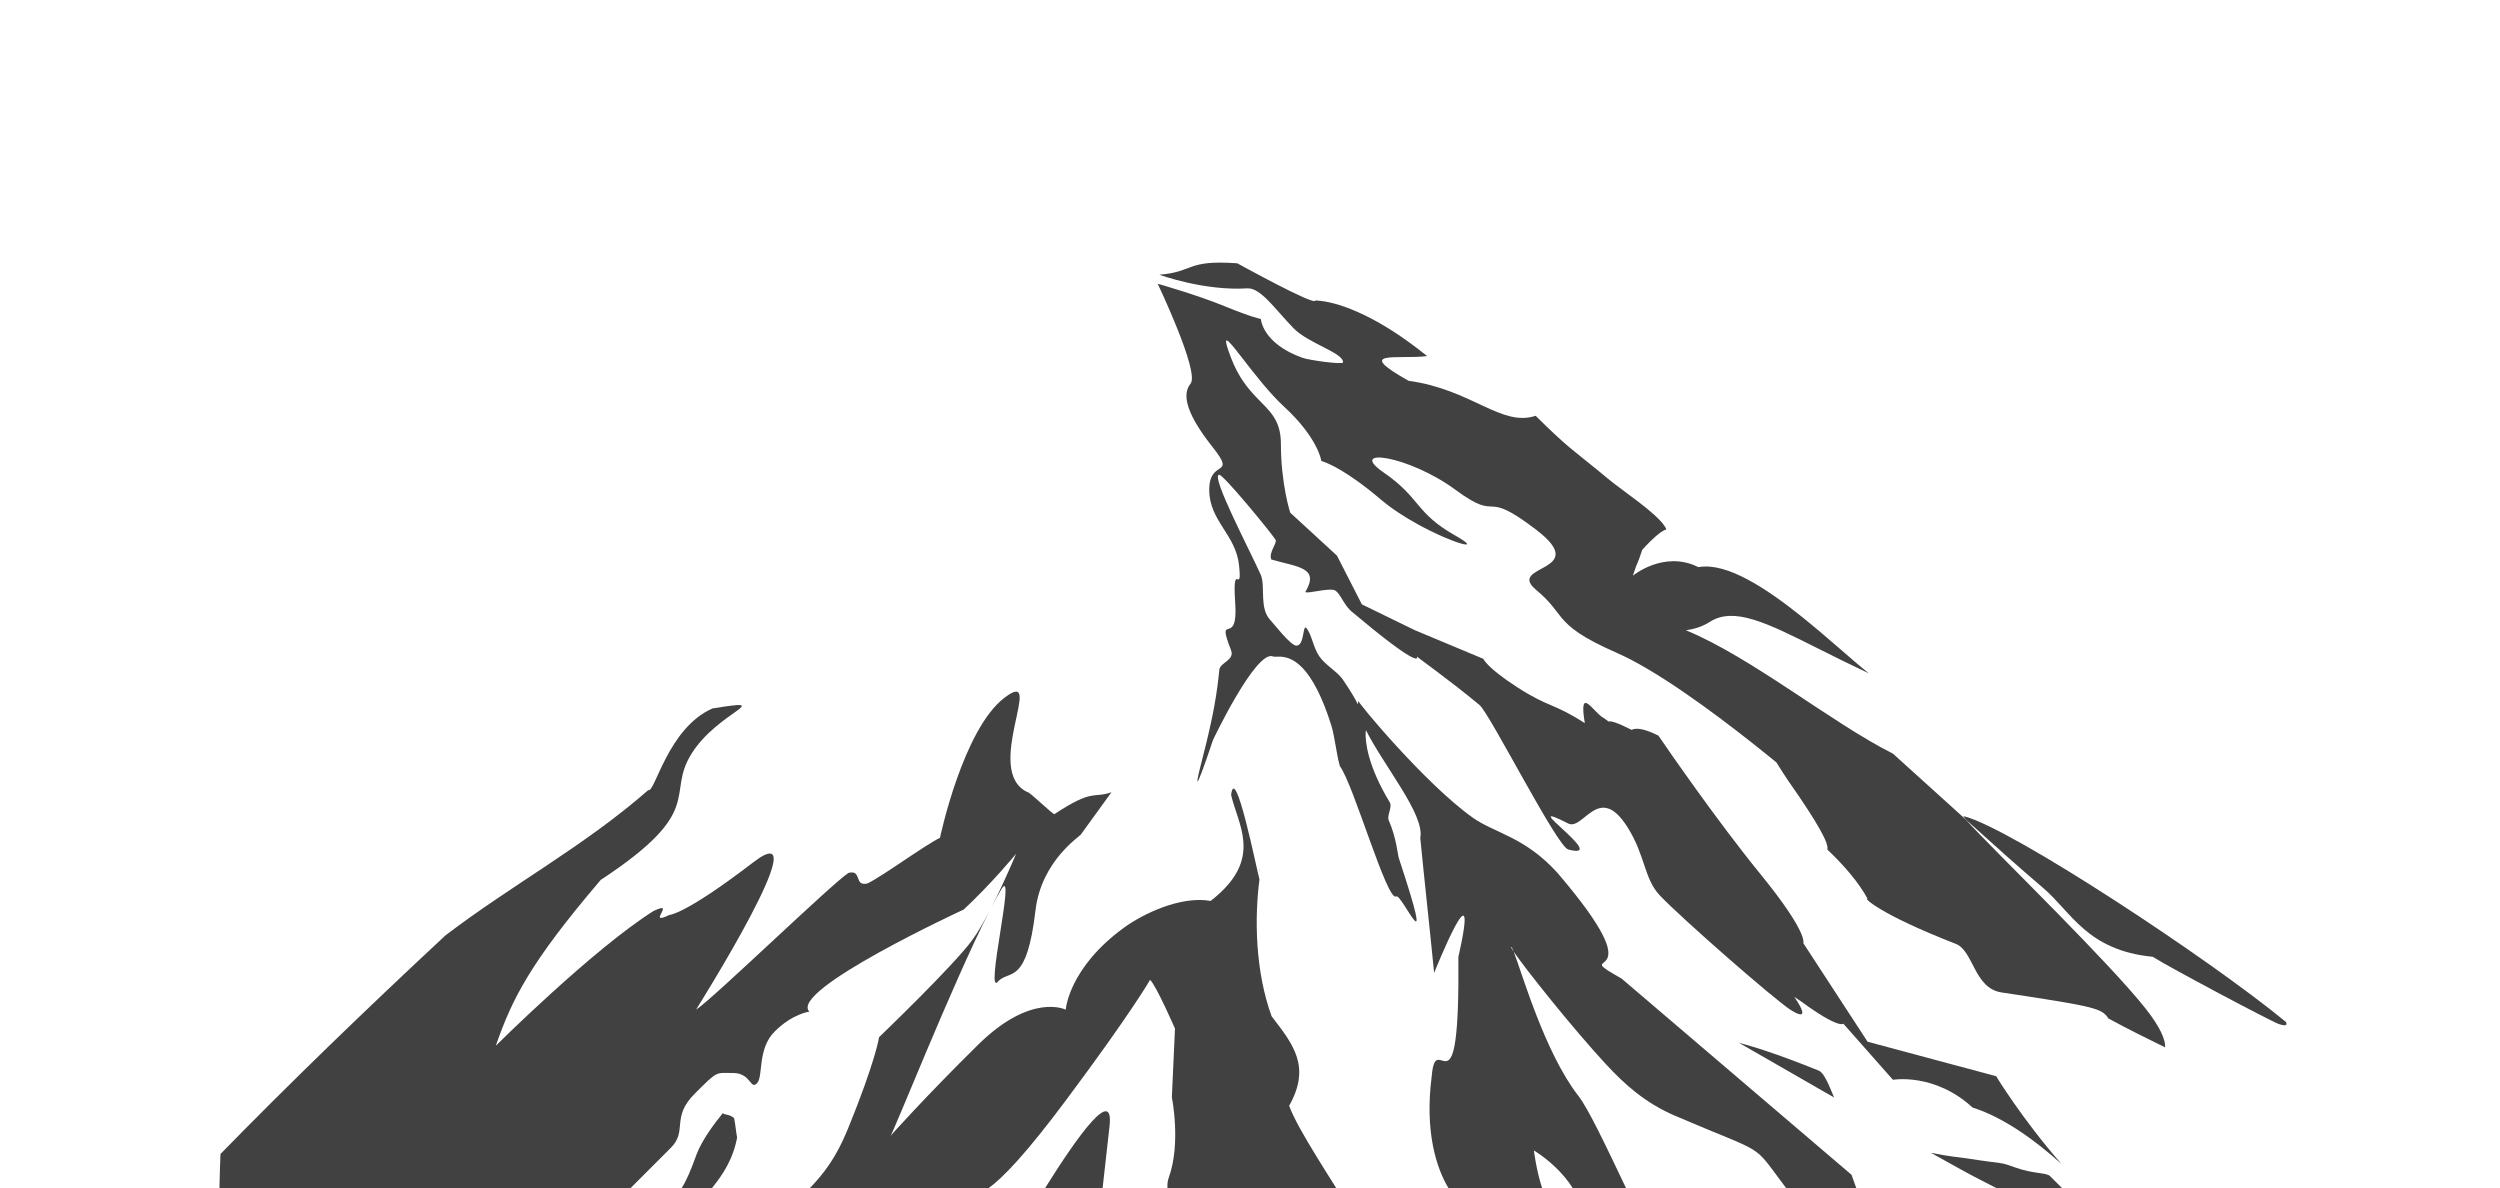
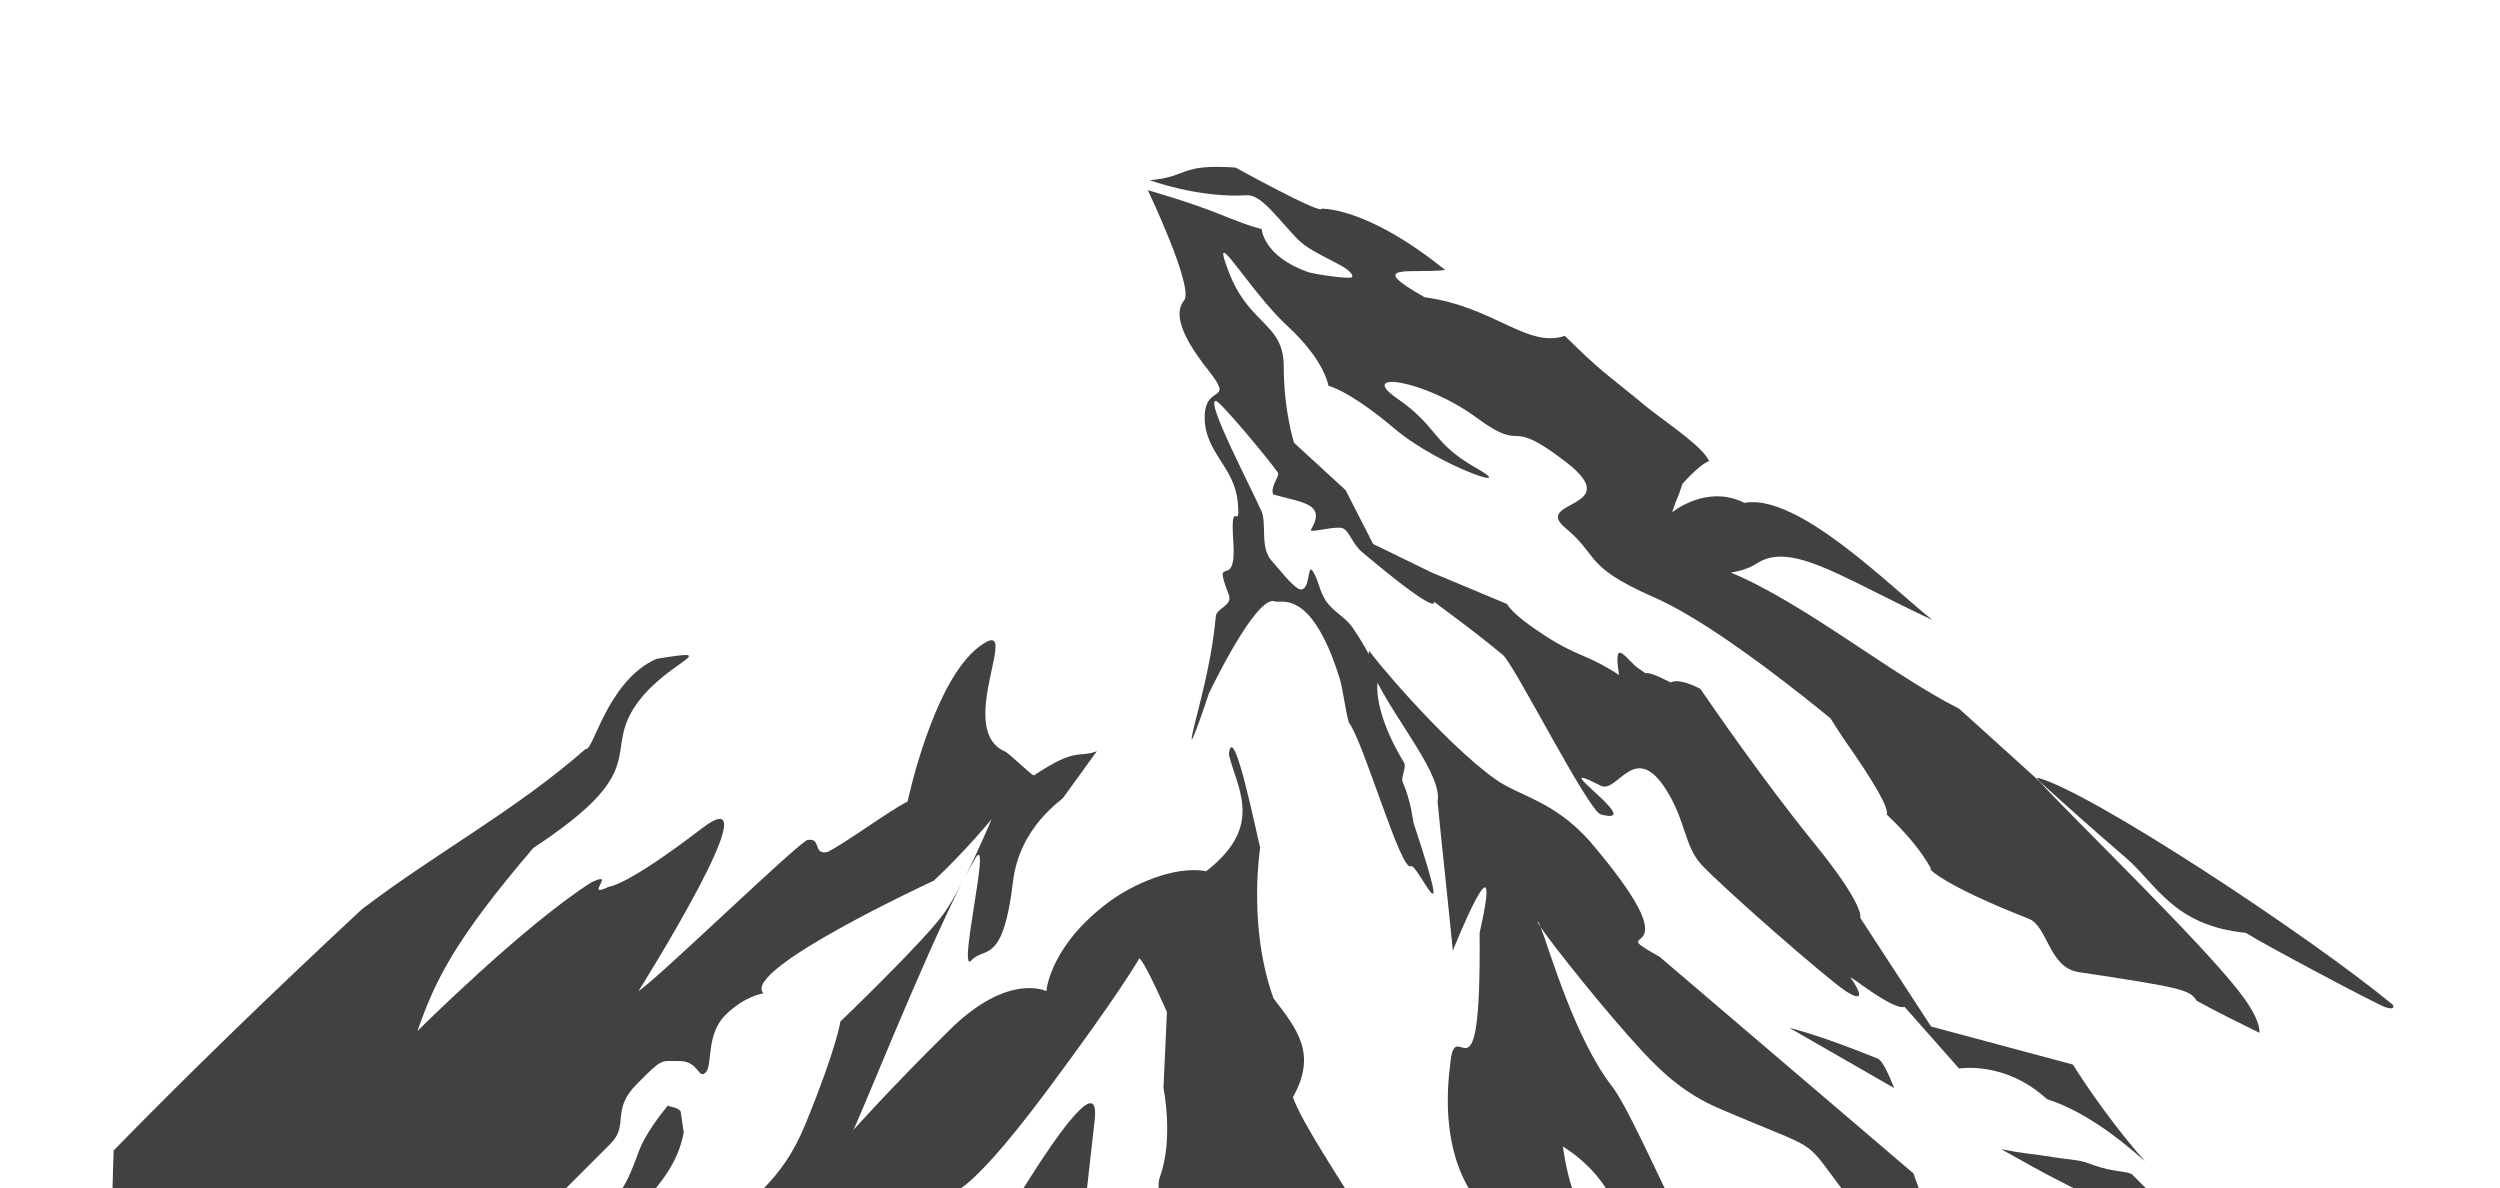
<svg xmlns="http://www.w3.org/2000/svg" version="1.1" id="Layer_1" x="0px" y="0px" width="421px" height="200px" viewBox="0 0 421 200" enable-background="new 0 0 421 200" xml:space="preserve">
  <g>
-     <path fill="#414142" d="M212.119,146.341c-0.009,0.073-0.011,0.162-0.023,0.239C212.167,146.822,212.183,146.781,212.119,146.341z" />
-     <path fill="#414142" d="M292.815,175.596c5.169,2.97,10.724,6.173,16.045,9.222c-0.872-2.114-1.692-4.17-2.584-4.526   C298.899,177.317,295.159,176.231,292.815,175.596z" />
-     <path fill="#414142" d="M175.944,200.149h9.727c0.553-4.854,0.972-8.615,1.178-10.523   C187.579,182.909,181.706,190.917,175.944,200.149z" />
-     <path fill="#414142" d="M162.285,153.168c0,0-0.142,0.14-0.372,0.353c5.071-4.688,9.198-9.746,9.198-9.746   s-1.884,4.555-4.079,8.867c0.561-1.084,1.096-2.055,1.574-2.86c2.647-4.423-2.971,18.729-0.451,15.406   c1.96-1.904,4.74,0.691,6.223-11.888c0.999-8.463,7.665-12.56,7.665-12.806c1.71-2.359,3.424-4.728,5.131-7.086   c-3.072,1.104-2.968-0.698-9.606,3.689c-0.212,0.143-4.283-3.847-4.51-3.689c-7.706-3.543,3.206-21.265-3.855-15.951   c-7.059,5.319-10.91,23.63-10.91,23.63c-2.783,1.378-9.411,6.302-12.193,7.68c-2.357,0.589-0.861-2.368-3.208-1.774   c-2.782,1.774-22.897,21.265-25.68,23.037c0,0,21.185-33.672,9.629-24.807c-11.552,8.856-14.122,8.856-14.122,8.856   c-4.064,1.968,1.376-2.621-2.691-0.653C99.759,159.922,83.493,176.1,83.493,176.1c2.727-7.824,5.704-13.901,17.672-27.924   c17.971-11.818,10.846-14.24,15.336-21.329c4.496-7.09,14.385-9.312,3.468-7.54c-7.532,3.33-9.674,14.264-10.805,13.75   c-10.888,9.519-22.916,15.902-34.151,24.465c-13.924,12.964-26.212,24.869-37.885,36.807c-0.077,1.936-0.136,3.876-0.175,5.821   h69.163c0.071-0.078,0.13-0.133,0.207-0.209c2.401-2.401,3.798-3.8,6.648-6.652c2.851-2.846,0-5.097,4.003-9.092   c3.992-3.997,3.496-3.501,6.492-3.501c3.001,0,2.868,2.872,4,1.74c1.127-1.126,0-5.732,2.995-8.736   c3.001-3.001,5.836-3.342,5.836-3.342C132.742,166.805,162.285,153.168,162.285,153.168z" />
-     <path fill="#414142" d="M283.922,106.138c1.386-0.196,2.772-0.616,3.994-1.403c4.07-2.624,9.595,0.129,18.369,4.535   c2.448,1.229,5.142,2.577,8.141,3.984c0.096,0.042,0.183,0.088,0.284,0.132c-2.726-2.147-6.841-5.969-11.293-9.537   c-5.982-4.791-12.575-9.124-17.271-8.366c-0.054,0.007-0.103,0.008-0.156,0.016c-5.771-2.894-11.018,1.449-11.018,1.449   c1.056-3.217,0.526-1.122,1.574-4.342c0,0,1.031-1.184,2.146-2.173c0.687-0.61,1.403-1.146,1.927-1.283   c-0.066-0.177-0.181-0.375-0.315-0.579c-1.524-2.307-7.205-6.021-9.526-7.962c-0.599-0.502-1.13-0.938-1.622-1.342   c-4.269-3.495-5.126-3.872-10.552-9.248c-5.771,1.931-10.758-4.448-21.393-5.89c-9.446-5.311-1.742-3.544,3.124-4.166   c-0.604-0.485-1.182-0.93-1.756-1.369c-1.681-1.275-3.248-2.352-4.703-3.256c-7.955-4.939-12.404-4.728-12.404-4.728   c0,0.967-13.115-6.272-13.115-6.272c-8.699-0.616-7.175,1.441-13.118,1.923c0,0,7.532,2.776,14.874,2.294   c2.222-0.054,4.641,3.544,7.703,6.702c2.528,2.602,8.453,4.155,8.348,5.764c-0.033,0.435-5.798-0.384-6.794-0.756   c-6.816-2.412-7.04-6.552-7.04-6.552s-1.348-0.206-6.074-2.136c-4.717-1.934-11.3-3.794-11.3-3.794s7.105,14.898,5.535,16.827   c-0.668,0.814-0.856,1.892-0.55,3.259c0.426,1.873,1.793,4.294,4.218,7.361c4.198,5.309-0.524,1.931-0.524,7.24   c0,5.309,4.507,7.507,5.032,12.817c0.526,5.312-1.182-1.43-0.655,6.295c0.525,7.723-3.326,1.163-0.704,7.919   c0.656,1.688-1.848,2.053-1.973,3.291c-0.372,3.722-0.898,7.401-2.862,15.004c-2.623,10.137,1.793-3.181,1.793-3.181   s7.229-15.229,10.108-14.074c0.701,0.328,3.981-1.352,7.546,5.806c0.759,1.515,1.523,3.424,2.282,5.842   c0.537,1.699,0.828,4.641,1.429,6.825c2.293,3.018,7.988,22.987,9.487,21.942c0.9-0.621,6.99,13.373,0.435-6.479   c-0.192-0.588-0.357-3.262-1.706-6.391c-0.311-0.72,0.653-2.21,0.196-2.963c-3.783-6.244-4.14-10.292-4.069-11.825   c0,0,0.042-0.109,0.047-0.345c3.009,6.018,9.956,14.272,9.151,18.134c0.425,4.529,1.908,18.229,2.333,22.759   c0,0,7.935-19.807,4.086-2.678c0.257,28.47-3.764,11.465-4.493,20.083c-1.202,9.28,0.786,15.501,2.867,18.898h9.512h6.236   c-1.048-3.269-1.401-6.408-1.401-6.408s0.296,0.175,0.78,0.506c1.314,0.901,4.003,2.983,5.792,5.902h8.976   c-3.599-7.552-6.382-13.436-8.058-15.598c-5.682-7.294-9.547-20.857-10.89-24.283c-0.342-0.501-0.508-0.795-0.446-0.81   c0.09-0.015,0.237,0.283,0.446,0.81c1.951,2.87,9.81,12.769,15.553,18.972c3.07,3.312,6.523,6.463,11.563,8.632   c16.024,6.888,12.687,4.196,18.815,12.277h11.781c-0.495-1.415-0.829-2.316-0.829-2.316l-38.721-33.043   c-0.365-0.206-0.748-0.423-1.168-0.669c-7.059-4.133,7.061,2.364-9.629-17.129c-5.505-6.093-10.598-6.696-14.26-9.296   c-8.056-5.714-19.609-19.688-19.277-19.688c-0.039,0.191-0.055,0.398-0.061,0.613c-0.538-1.062-1.295-2.345-2.328-3.856   c-0.094-0.139-0.182-0.269-0.277-0.415c-0.992-1.365-2.881-2.324-3.923-3.856c-1.039-1.533-1.239-3.642-2.171-4.755   c-0.638-0.61-0.281,3.053-1.702,2.986c-0.966-0.045-3.807-3.732-4.285-4.229c-1.984-2.027-0.879-5.507-1.635-7.594   c-1.8-4.081-8.596-16.931-7.036-16.952c0.709-0.007,8.424,9.365,9.473,10.92c0.361,0.535-1.185,2.129-0.714,3.344   c4.349,1.285,8.244,1.289,5.736,5.468c0.194,0.405,4.116-0.79,5.028-0.238c0.979,0.595,1.455,2.592,3.053,3.774   c1.211,1.02,2.291,1.905,3.244,2.678c8.56,6.911,7.466,4.641,7.466,4.641c0,0.136,5.333,3.85,10.544,8.189   c1.737,1.447,13.12,23.984,14.954,24.331c7.342,1.934-9.439-9.192,0.003-4.368c2.559,1.21,5.157-7.045,9.987,0.65   c2.998,4.78,2.752,8.601,5.385,11.412c3.473,3.711,19.389,17.623,22.059,19.313c2.915,1.846,2.137-0.013,0.611-2.201   c0.377,0.25,0.731,0.516,1.125,0.754c6.416,4.72,7.143,3.771,7.143,3.771c2.783,3.15,5.565,6.302,8.349,9.449   c0,0,6.993-1.23,13.413,4.673c5.141,1.614,10.559,5.508,14.975,9.508c-6.596-7.519-11.008-14.787-11.008-14.787l-21.649-5.806   l-10.821-16.6c0,0,0.9-1.662-7.217-11.622c-7.384-9.064-15.744-21.215-17.184-23.323c-1.999-0.998-3.594-1.434-4.518-0.974   c-2.439-1.238-3.528-1.547-3.882-1.4c-0.308-0.244-0.617-0.478-0.939-0.668c-1.708-1.037-4.112-5.469-3.057,0.937   c-5.242-3.381-6.069-2.621-11.313-6.002c-5.246-3.38-5.771-4.825-5.771-4.825c-3.848-1.611-7.694-3.22-11.54-4.827   c-2.388-1.163-4.771-2.325-7.155-3.487c-0.584-0.286-1.174-0.573-1.762-0.856c-1.398-2.737-2.8-5.475-4.196-8.21   c-2.624-2.412-5.249-4.824-7.874-7.238c0,0-1.566-4.828-1.566-11.587c0-4.048-1.885-5.504-4.076-7.78   c-1.462-1.522-3.057-3.408-4.319-6.699c-2.85-7.431,2.035,0.963,7.268,6.56c0.548,0.584,1.103,1.144,1.646,1.645   c5.776,5.311,6.299,9.171,6.299,9.171s1.96,0.434,6.069,3.381c1.146,0.822,2.454,1.835,3.948,3.102   c1.831,1.555,4.076,2.993,6.246,4.184c5.911,3.25,11.279,4.708,6.294,1.884c-6.82-3.861-5.769-6.274-12.063-10.619   c-6.299-4.344,4.198-2.895,12.063,2.896c7.868,5.792,4.192-0.482,13.637,6.758c9.443,7.239-5.246,5.794,0,10.137   c2.349,1.947,3.12,3.313,4.246,4.662c1.391,1.658,3.313,3.293,9.392,5.955c1.567,0.688,3.303,1.612,5.114,2.68   c7.761,4.575,17.006,11.904,21.683,15.734c0.794,1.262,1.512,2.404,1.88,2.924c0.02,0.031,0.036,0.058,0.058,0.091   c5.127,7.303,6.95,10.707,6.631,11.651c2.871,2.726,5.284,5.537,6.782,8.296c-0.754-0.229,1.923,2.555,14.863,7.596   c2.985,1.162,3.047,7.474,7.687,8.172c8.097,1.218,12.316,1.892,14.669,2.479c2.262,0.57,2.79,1.067,3.33,1.901   c3.455,1.891,6.743,3.484,9.56,4.875c0.073-1.265-0.819-3.415-3.314-6.565c-3.043-3.836-8.873-9.949-14.638-15.84   c-7.015-7.162-13.911-13.969-15.589-15.939c-3.604-3.258-7.559-6.857-12.298-11.122   C308.436,121.725,295.063,110.752,283.922,106.138z M275.498,105.158c0.016,0.017,0.043,0.032,0.058,0.055   C275.387,105.146,275.346,105.116,275.498,105.158z" />
-     <path fill="#414142" d="M345.226,198.057c-0.612-0.621-2.745-0.338-5.854-1.451c-2.864-1.029-1.468-0.485-8.248-1.549   c-1.081-0.166-2.971-0.301-5.953-0.922c3.762,2.113,6.697,3.728,8.27,4.526c1.072,0.547,2.021,1.032,2.897,1.488h10.983   C346.662,199.498,345.964,198.804,345.226,198.057z" />
-     <path fill="#414142" d="M221.719,194.781c-2.091-3.405-3.881-6.509-4.626-8.57c3.737-6.633,0.653-10.368-2.953-15.074   c-2.739-7.516-2.91-16.435-2.044-23.05c-0.507-1.799-4.104-19.814-4.777-14.217c1.134,4.937,5.117,10.352-2.263,16.863   c-0.369,0.328-0.762,0.654-1.193,0.985c-5.016-0.911-11.407,2.195-14.535,4.464c-9.391,6.813-9.857,13.847-9.857,13.847   s-5.772-2.952-14.757,5.905c-8.992,8.861-14.767,15.357-14.767,15.357c0.302,0,10.389-25.534,16.66-37.833   c-0.948,1.822-1.935,3.548-2.842,4.795c-3.145,4.341-15.731,16.409-15.731,16.409s-0.526,3.863-5.249,15.448   c-1.984,4.873-4.065,7.521-6.468,10.038h30.075c2.538-1.819,6.469-5.96,13.115-14.865c11.168-14.965,14.163-20.276,14.163-20.276   c1.049,0.967,4.197,8.209,4.197,8.209l-0.526,11.582c0,0,1.578,7.726-0.524,13.519c-0.201,0.556-0.261,1.166-0.214,1.832h12.635   h2.118h3.326h5.957h4.43c-0.047-0.078-0.097-0.151-0.14-0.225C223.841,198.193,222.741,196.451,221.719,194.781z" />
-     <path fill="#414142" d="M121.757,187.412c-1.303,1.589-3.554,4.519-4.487,7.074c-0.958,2.637-1.631,4.267-2.529,5.663h5.099   c1.123-1.449,3.101-3.828,4.046-7.479c0.107-0.409,0.18-0.769,0.243-1.11c-0.189-0.948-0.284-2.235-0.5-3.25   C122.888,187.563,121.759,187.784,121.757,187.412z" />
-     <path fill="#414142" d="M384.96,172.106c-12.808-10.577-46.354-32.689-54.242-34.656c-0.132-0.029,0.014,0.188,0.347,0.584   c4.626,4.182,8.673,7.803,13.067,11.557c4.691,4.011,7.322,10.448,18.39,11.534c2.624,1.697,19.957,10.894,21.209,11.313   C384.883,172.823,385.228,172.678,384.96,172.106z" />
+     <path fill="#414142" d="M212.235,140.775c-0.011,0.081-0.014,0.18-0.026,0.265C212.288,141.307,212.306,141.262,212.235,140.775z" />
+     <path fill="#414142" d="M301.275,173.057c5.705,3.277,11.834,6.812,17.706,10.176c-0.963-2.333-1.868-4.601-2.852-4.994   C307.989,174.955,303.863,173.757,301.275,173.057z" />
+     <path fill="#414142" d="M172.318,200.148h10.733c0.61-5.355,1.073-9.505,1.3-11.611   C185.157,181.126,178.677,189.962,172.318,200.148z" />
+     <path fill="#414142" d="M157.247,148.309c0,0-0.157,0.155-0.411,0.391c5.595-5.174,10.149-10.754,10.149-10.754   s-2.079,5.025-4.5,9.784c0.618-1.196,1.209-2.269,1.736-3.156c2.92-4.881-3.278,20.665-0.498,16.998   c2.163-2.1,5.23,0.764,6.867-13.117c1.103-9.338,8.458-13.858,8.458-14.13c1.887-2.604,3.778-5.218,5.662-7.818   c-3.39,1.218-3.275-0.771-10.6,4.071c-0.234,0.157-4.726-4.246-4.976-4.071c-8.503-3.909,3.538-23.465-4.254-17.601   c-7.789,5.868-12.039,26.073-12.039,26.073c-3.071,1.521-10.384,6.953-13.454,8.475c-2.601,0.649-0.95-2.613-3.54-1.957   c-3.07,1.957-25.265,23.463-28.336,25.418c0,0,23.376-37.154,10.625-27.372c-12.747,9.772-15.582,9.772-15.582,9.772   c-4.485,2.171,1.518-2.893-2.97-0.721c-11.331,7.168-29.279,25.019-29.279,25.019c3.009-8.634,6.293-15.338,19.5-30.812   c19.83-13.041,11.968-15.713,16.922-23.534c4.961-7.824,15.872-10.275,3.826-8.321c-8.311,3.675-10.674,15.74-11.922,15.173   c-12.014,10.504-25.286,17.547-37.683,26.994c-15.364,14.306-28.923,27.441-41.803,40.615c-0.085,2.137-0.15,4.276-0.193,6.423   h76.316c0.078-0.086,0.144-0.146,0.229-0.23c2.649-2.649,4.19-4.194,7.335-7.341c3.146-3.14,0-5.624,4.417-10.031   c4.404-4.411,3.857-3.864,7.163-3.864c3.312,0,3.165,3.17,4.414,1.92c1.244-1.241,0-6.324,3.305-9.639   c3.311-3.312,6.439-3.688,6.439-3.688C124.649,163.356,157.247,148.309,157.247,148.309z" />
+     <path fill="#414142" d="M291.464,96.416c1.53-0.218,3.058-0.681,4.407-1.55c4.491-2.894,10.587,0.144,20.269,5.004   c2.701,1.357,5.674,2.844,8.982,4.396c0.105,0.047,0.203,0.098,0.313,0.146c-3.007-2.368-7.548-6.585-12.461-10.522   c-6.6-5.287-13.875-10.068-19.057-9.232c-0.061,0.008-0.114,0.009-0.172,0.018c-6.369-3.193-12.157,1.599-12.157,1.599   c1.164-3.55,0.58-1.238,1.736-4.792c0,0,1.138-1.306,2.367-2.397c0.759-0.673,1.548-1.265,2.127-1.416   c-0.073-0.195-0.2-0.414-0.349-0.639c-1.682-2.545-7.948-6.644-10.511-8.785c-0.661-0.554-1.246-1.035-1.789-1.481   c-4.711-3.856-5.657-4.272-11.645-10.205c-6.367,2.131-11.87-4.908-23.604-6.499c-10.422-5.86-1.923-3.911,3.447-4.597   c-0.667-0.535-1.306-1.026-1.938-1.511c-1.854-1.407-3.584-2.595-5.189-3.593c-8.778-5.45-13.688-5.217-13.688-5.217   c0,1.067-14.471-6.921-14.471-6.921c-9.6-0.679-7.917,1.59-14.476,2.122c0,0,8.312,3.063,16.413,2.532   c2.451-0.06,5.121,3.911,8.5,7.395c2.789,2.871,9.327,4.585,9.211,6.36c-0.037,0.48-6.398-0.424-7.497-0.834   c-7.521-2.661-7.768-7.229-7.768-7.229s-1.487-0.228-6.702-2.357c-5.205-2.134-12.469-4.186-12.469-4.186s7.84,16.438,6.107,18.567   c-0.737,0.898-0.945,2.087-0.607,3.596c0.47,2.067,1.979,4.738,4.654,8.122c4.633,5.858-0.578,2.131-0.578,7.989   s4.974,8.284,5.553,14.143c0.58,5.862-1.305-1.578-0.723,6.946c0.579,8.521-3.67,1.283-0.776,8.738   c0.724,1.863-2.04,2.266-2.178,3.632c-0.41,4.106-0.99,8.166-3.158,16.555c-2.894,11.187,1.979-3.509,1.979-3.509   s7.978-16.805,11.153-15.53c0.773,0.362,4.394-1.491,8.327,6.407c0.837,1.67,1.681,3.778,2.518,6.446   c0.592,1.875,0.913,5.12,1.577,7.529c2.529,3.331,8.813,25.365,10.467,24.212c0.993-0.686,7.713,14.756,0.48-7.149   c-0.211-0.648-0.395-3.599-1.882-7.052c-0.343-0.794,0.721-2.438,0.216-3.27c-4.174-6.89-4.568-11.356-4.488-13.048   c0,0,0.045-0.119,0.051-0.38c3.319,6.64,10.985,15.747,10.098,20.009c0.469,4.998,2.105,20.115,2.574,25.112   c0,0,8.755-21.854,4.508-2.954c0.283,31.415-4.152,12.65-4.958,22.16c-1.325,10.239,0.868,17.104,3.164,20.852h10.495h6.882   c-1.156-3.606-1.545-7.07-1.545-7.07s0.325,0.193,0.859,0.559c1.45,0.994,4.417,3.292,6.392,6.512h9.903   c-3.971-8.332-7.041-14.825-8.891-17.211c-6.27-8.048-10.534-23.015-12.017-26.795c-0.377-0.552-0.56-0.877-0.492-0.893   c0.1-0.017,0.262,0.313,0.492,0.893c2.153,3.168,10.824,14.091,17.162,20.936c3.388,3.653,7.197,7.131,12.758,9.524   c17.682,7.6,14,4.63,20.762,13.546h12.999c-0.546-1.561-0.915-2.555-0.915-2.555l-42.725-36.461   c-0.403-0.228-0.825-0.467-1.289-0.738c-7.789-4.56,7.791,2.608-10.625-18.9c-6.075-6.724-11.694-7.389-15.734-10.258   c-8.89-6.304-21.637-21.724-21.271-21.724c-0.043,0.211-0.061,0.439-0.068,0.677c-0.594-1.173-1.429-2.589-2.567-4.254   c-0.104-0.154-0.202-0.298-0.307-0.46c-1.095-1.506-3.179-2.564-4.329-4.254c-1.146-1.691-1.366-4.019-2.395-5.248   c-0.705-0.672-0.311,3.37-1.879,3.295c-1.064-0.05-4.2-4.118-4.729-4.666c-2.188-2.237-0.97-6.077-1.804-8.38   c-1.986-4.503-9.484-18.682-7.764-18.705c0.782-0.008,9.296,10.333,10.453,12.049c0.398,0.59-1.309,2.349-0.788,3.689   c4.799,1.418,9.096,1.422,6.329,6.034c0.214,0.447,4.542-0.872,5.548-0.263c1.081,0.657,1.605,2.86,3.37,4.164   c1.336,1.126,2.527,2.103,3.579,2.956c9.444,7.625,8.237,5.121,8.237,5.121c0,0.149,5.886,4.247,11.635,9.036   c1.916,1.596,14.477,26.464,16.5,26.847c8.102,2.134-10.414-10.143,0.004-4.819c2.823,1.334,5.69-7.773,11.02,0.717   c3.309,5.274,3.037,9.49,5.941,12.592c3.833,4.095,21.396,19.446,24.342,21.312c3.216,2.036,2.357-0.016,0.673-2.429   c0.416,0.275,0.808,0.568,1.241,0.832c7.08,5.207,7.883,4.161,7.883,4.161c3.071,3.475,6.14,6.952,9.212,10.426   c0,0,7.717-1.357,14.8,5.155c5.674,1.781,11.652,6.078,16.524,10.491c-7.278-8.296-12.147-16.316-12.147-16.316l-23.887-6.406   l-11.94-18.315c0,0,0.993-1.834-7.963-12.824c-8.148-10.002-17.373-23.409-18.961-25.735c-2.207-1.102-3.967-1.583-4.986-1.074   c-2.69-1.367-3.893-1.707-4.283-1.546c-0.341-0.27-0.681-0.527-1.036-0.736c-1.884-1.145-4.537-6.035-3.373,1.034   c-5.784-3.73-6.696-2.893-12.482-6.623c-5.789-3.73-6.368-5.324-6.368-5.324c-4.246-1.778-8.489-3.552-12.733-5.326   c-2.635-1.283-5.265-2.565-7.896-3.848c-0.645-0.316-1.295-0.633-1.944-0.945c-1.543-3.02-3.089-6.041-4.629-9.059   c-2.896-2.662-5.793-5.322-8.689-7.986c0,0-1.728-5.327-1.728-12.785c0-4.467-2.08-6.074-4.497-8.585   c-1.613-1.679-3.374-3.76-4.766-7.392c-3.146-8.2,2.245,1.063,8.019,7.239c0.605,0.644,1.218,1.262,1.816,1.814   c6.374,5.86,6.95,10.12,6.95,10.12s2.164,0.479,6.697,3.73c1.264,0.907,2.708,2.024,4.356,3.423   c2.021,1.715,4.498,3.303,6.893,4.617c6.521,3.586,12.445,5.195,6.944,2.079c-7.525-4.26-6.365-6.923-13.311-11.717   c-6.951-4.793,4.632-3.194,13.311,3.195c8.682,6.391,4.626-0.532,15.047,7.458c10.419,7.987-5.788,6.393,0,11.185   c2.592,2.149,3.443,3.655,4.686,5.145c1.535,1.83,3.656,3.634,10.363,6.571c1.729,0.759,3.644,1.777,5.643,2.957   c8.563,5.047,18.766,13.135,23.925,17.361c0.878,1.392,1.67,2.651,2.076,3.226c0.021,0.035,0.038,0.064,0.063,0.101   c5.657,8.058,7.669,11.814,7.316,12.856c3.168,3.008,5.831,6.109,7.483,9.152c-0.832-0.252,2.122,2.82,16.4,8.383   c3.293,1.281,3.362,8.246,8.481,9.017c8.936,1.344,13.591,2.088,16.187,2.736c2.496,0.628,3.078,1.177,3.674,2.097   c3.813,2.086,7.441,3.845,10.55,5.38c0.08-1.397-0.904-3.769-3.657-7.244c-3.357-4.232-9.791-10.978-16.151-17.478   c-7.741-7.903-15.35-15.415-17.201-17.588c-3.978-3.595-8.342-7.566-13.571-12.272C318.513,113.613,303.756,101.506,291.464,96.416   z M282.169,95.334c0.017,0.019,0.047,0.035,0.064,0.061C282.046,95.321,282,95.288,282.169,95.334z" />
+     <path fill="#414142" d="M359.107,197.84c-0.675-0.686-3.028-0.373-6.459-1.601c-3.16-1.135-1.619-0.535-9.101-1.709   c-1.193-0.184-3.278-0.332-6.569-1.018c4.15,2.332,7.39,4.114,9.126,4.994c1.182,0.604,2.229,1.14,3.196,1.642h12.119   C360.692,199.431,359.922,198.665,359.107,197.84z" />
+     <path fill="#414142" d="M222.827,194.226c-2.307-3.757-4.282-7.183-5.104-9.456c4.124-7.319,0.721-11.44-3.257-16.634   c-3.024-8.293-3.212-18.134-2.257-25.434c-0.56-1.984-4.527-21.862-5.271-15.687c1.251,5.447,5.646,11.423-2.497,18.605   c-0.407,0.362-0.841,0.723-1.316,1.088c-5.534-1.006-12.587,2.422-16.038,4.926c-10.362,7.518-10.876,15.279-10.876,15.279   s-6.369-3.258-16.284,6.515c-9.921,9.778-16.294,16.946-16.294,16.946c0.333,0,11.463-28.175,18.383-41.746   c-1.045,2.011-2.135,3.915-3.136,5.291c-3.47,4.79-17.357,18.106-17.357,18.106s-0.581,4.263-5.792,17.045   c-2.189,5.377-4.485,8.299-7.137,11.077h33.186c2.8-2.008,7.138-6.577,14.471-16.402c12.323-16.513,15.628-22.374,15.628-22.374   c1.157,1.068,4.631,9.059,4.631,9.059l-0.58,12.779c0,0,1.741,8.524-0.578,14.917c-0.222,0.614-0.288,1.286-0.236,2.021h13.941   h2.337h3.67h6.573h4.888c-0.052-0.086-0.105-0.166-0.153-0.248C225.169,197.991,223.955,196.068,222.827,194.226z" />
+     <path fill="#414142" d="M112.527,186.095c-1.438,1.753-3.921,4.987-4.951,7.806c-1.057,2.909-1.8,4.708-2.791,6.248h5.626   c1.239-1.599,3.422-4.225,4.465-8.252c0.118-0.452,0.198-0.85,0.268-1.225c-0.208-1.047-0.313-2.466-0.552-3.586   C113.776,186.261,112.529,186.505,112.527,186.095z" />
+     <path fill="#414142" d="M402.951,169.205c-14.132-11.67-51.147-36.069-59.852-38.239c-0.146-0.032,0.016,0.208,0.383,0.645   c5.104,4.614,9.57,8.609,14.418,12.752c5.177,4.425,8.08,11.528,20.292,12.727c2.896,1.873,22.021,12.021,23.402,12.482   C402.866,169.997,403.246,169.837,402.951,169.205z" />
  </g>
</svg>
